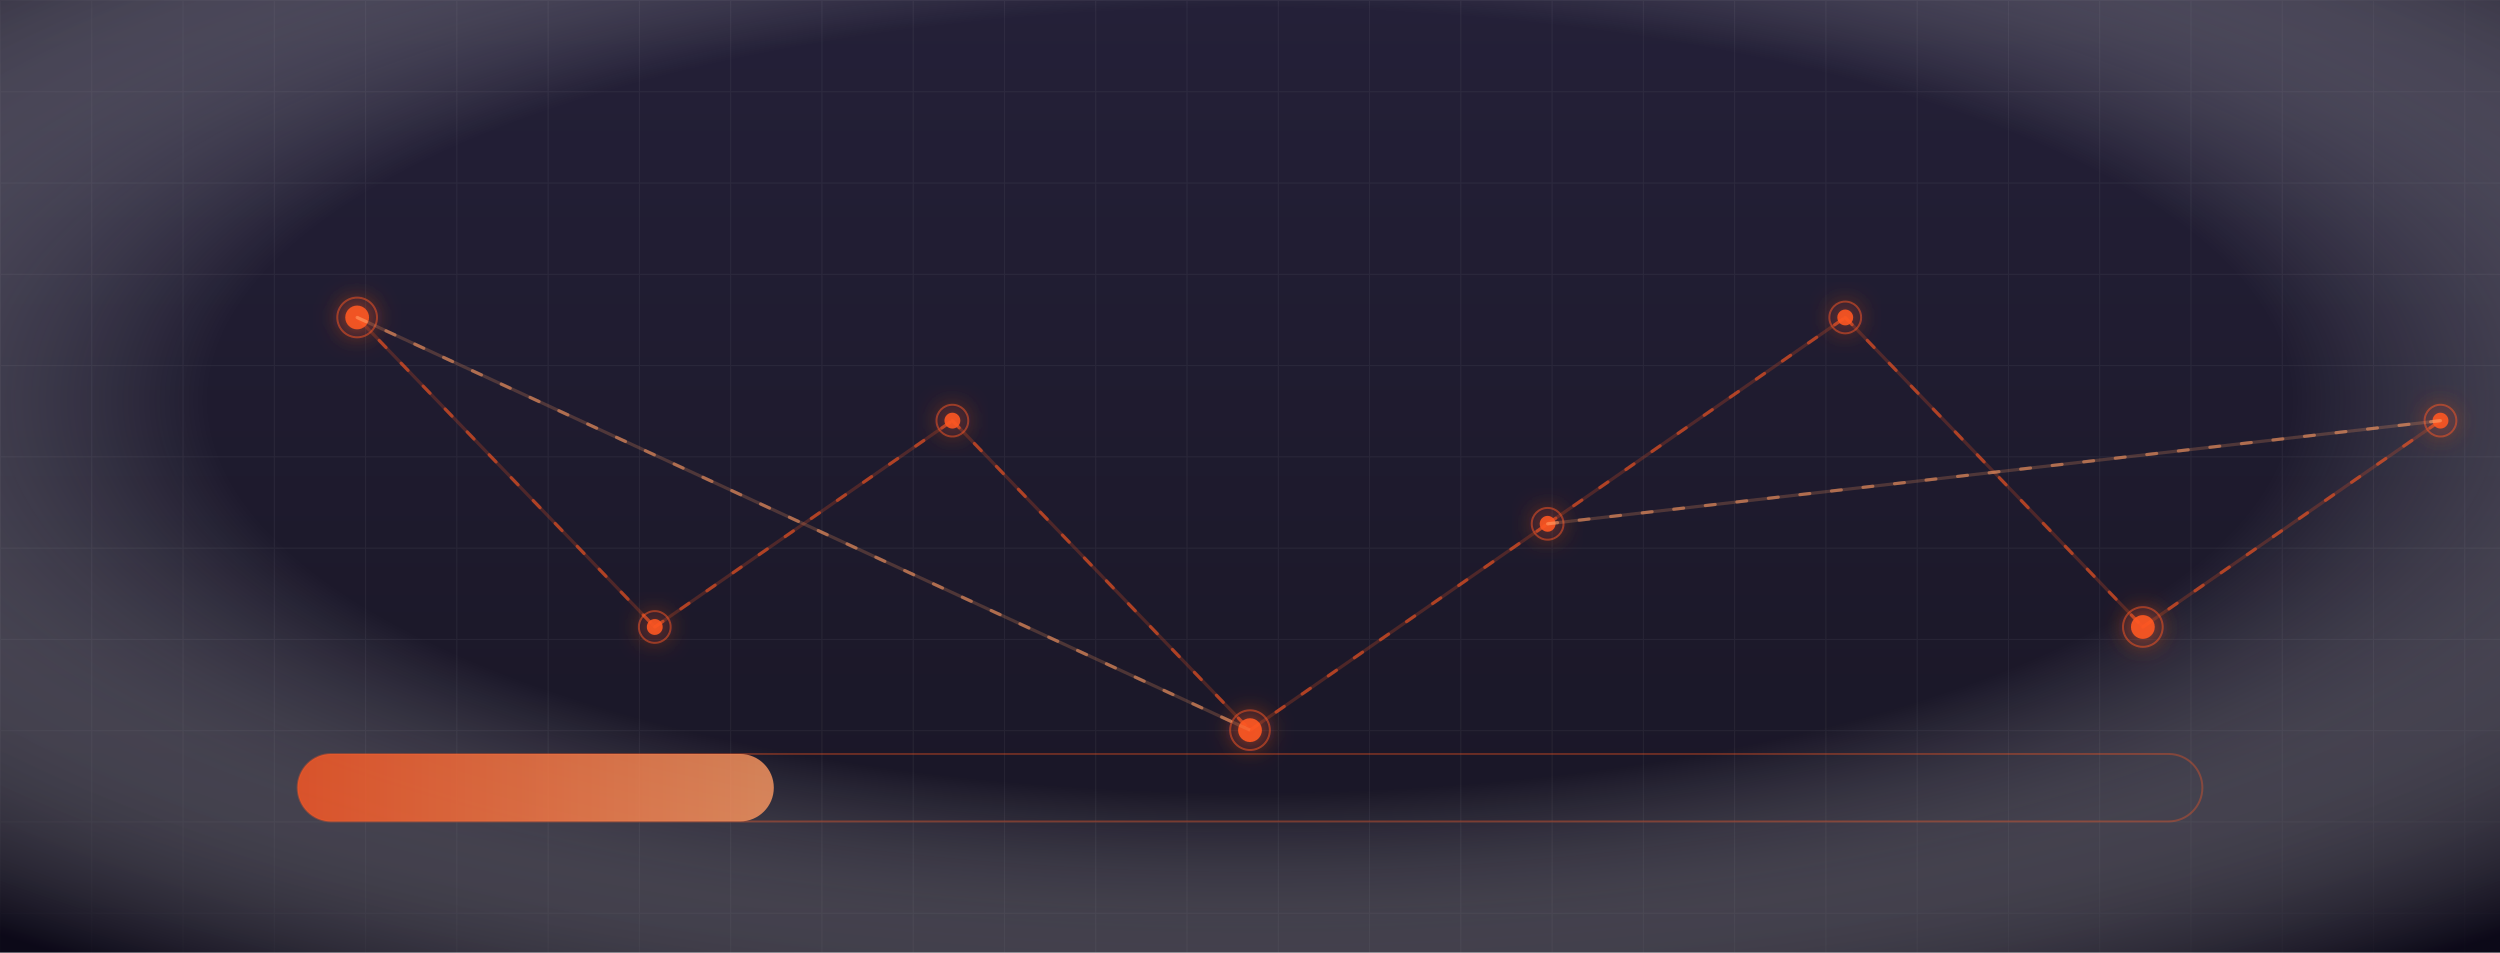
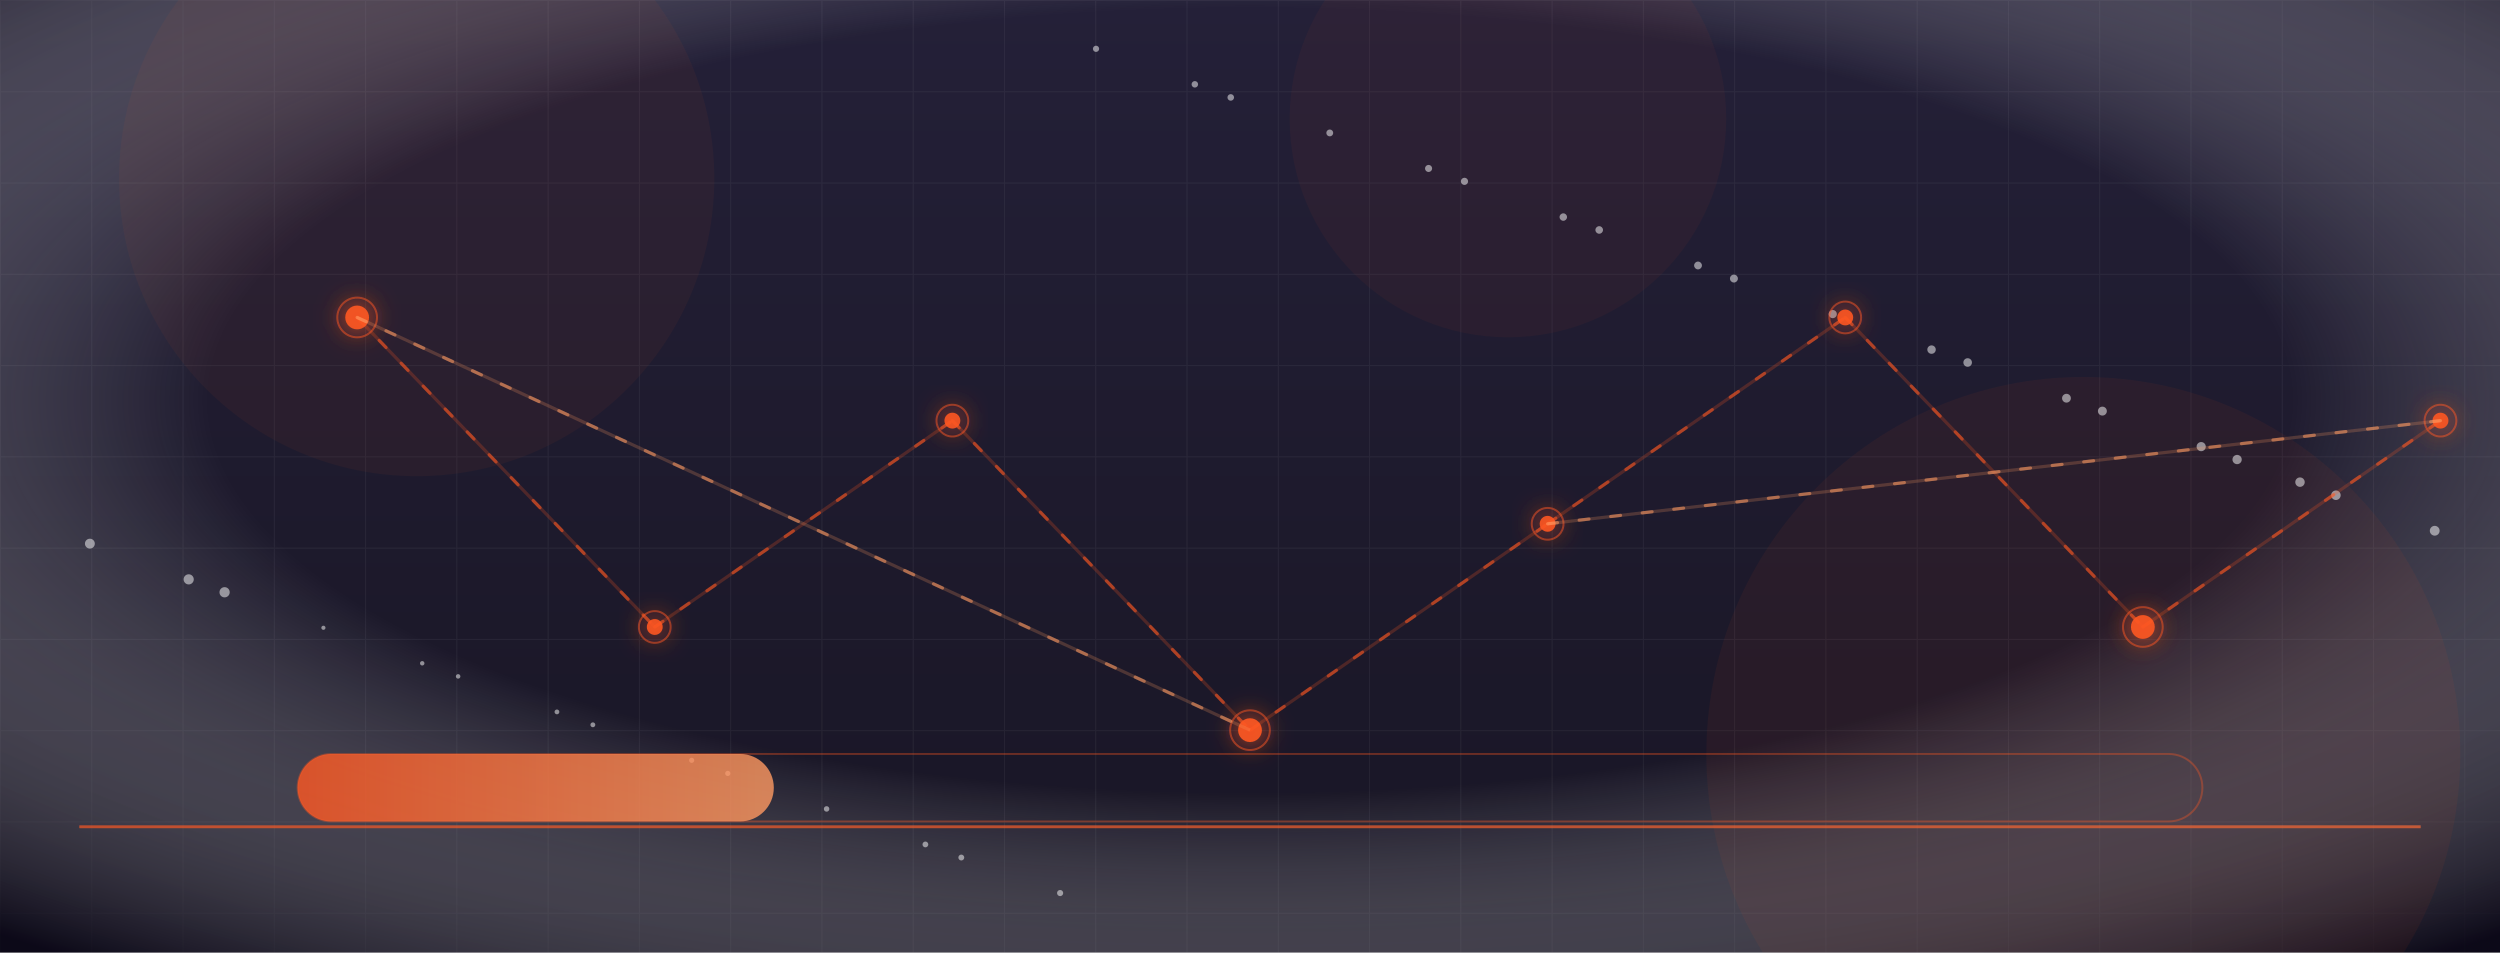
<svg xmlns="http://www.w3.org/2000/svg" viewBox="0 0 1260 480" preserveAspectRatio="xMidYMid slice" width="1260" height="480">
  <defs>
    <linearGradient id="bg" x1="0" y1="0" x2="0" y2="1">
      <stop offset="0" stop-color="#18142D" />
      <stop offset="1" stop-color="#0C0918" />
    </linearGradient>
    <linearGradient id="acc" x1="0" y1="0" x2="1" y2="0">
      <stop offset="0" stop-color="#FE5722" />
      <stop offset="1" stop-color="#FF9A62" />
    </linearGradient>
    <linearGradient id="accv" x1="0" y1="0" x2="0" y2="1">
      <stop offset="0" stop-color="#FE5722" />
      <stop offset="1" stop-color="#FF9A62" />
    </linearGradient>
    <radialGradient id="vig" cx="0.5" cy="0.42" r="0.75">
      <stop offset="0.55" stop-color="#FFFFFF" stop-opacity="0.05" />
      <stop offset="1" stop-color="#0C0918" stop-opacity="0.85" />
    </radialGradient>
    <filter id="glow" x="-60%" y="-60%" width="220%" height="220%">
      <feGaussianBlur stdDeviation="6" result="b" />
      <feMerge>
        <feMergeNode in="b" />
        <feMergeNode in="SourceGraphic" />
      </feMerge>
    </filter>
    <filter id="glow2" x="-80%" y="-80%" width="260%" height="260%">
      <feGaussianBlur stdDeviation="12" result="b" />
      <feMerge>
        <feMergeNode in="b" />
        <feMergeNode in="SourceGraphic" />
      </feMerge>
    </filter>
    <pattern id="grid" width="46" height="46" patternUnits="userSpaceOnUse">
      <path d="M46 0H0V46" fill="none" stroke="#FFFFFF" stroke-opacity="0.05" stroke-width="1" />
    </pattern>
  </defs>
  <rect width="1260" height="480" fill="url(#bg)" />
  <rect width="1260" height="480" fill="url(#grid)" />
  <rect width="1260" height="480" fill="url(#vig)" />
+   <circle cx="210" cy="90" r="150" fill="#FE5722" fill-opacity="0.05" />
+   <circle cx="1050" cy="380" r="190" fill="#FE5722" fill-opacity="0.055" />
+   <circle cx="760" cy="60" r="110" fill="#FE5722" fill-opacity="0.045" />
+   <g>
+     <circle cx="1159.2" cy="243.0" r="2.38" fill="#FFFFFF" fill-opacity="0.5">
+       <animate attributeName="opacity" values="0.5;0.08;0.5" dur="4.4s" begin="0.7s" repeatCount="indefinite" />
+     </circle>
+     <circle cx="212.8" cy="334.3" r="1.12" fill="#FFFFFF" fill-opacity="0.5">
+       <animate attributeName="opacity" values="0.5;0.08;0.5" dur="5.1s" begin="1.3s" repeatCount="indefinite" />
+     </circle>
+     <circle cx="466.4" cy="425.6" r="1.46" fill="#FFFFFF" fill-opacity="0.5">
+       <animate attributeName="opacity" values="0.5;0.08;0.5" dur="2.4s" begin="2.0s" repeatCount="indefinite" />
+     </circle>
+     <circle cx="720.0" cy="84.9" r="1.79" fill="#FFFFFF" fill-opacity="0.5">
+       <animate attributeName="opacity" values="0.5;0.08;0.5" dur="3.1s" begin="2.7s" repeatCount="indefinite" />
+     </circle>
+     <circle cx="973.5" cy="176.2" r="2.13" fill="#FFFFFF" fill-opacity="0.5">
+       <animate attributeName="opacity" values="0.5;0.08;0.5" dur="3.8s" begin="0.2s" repeatCount="indefinite" />
+     </circle>
+     <circle cx="1227.1" cy="267.5" r="2.47" fill="#FFFFFF" fill-opacity="0.5">
+       <animate attributeName="opacity" values="0.5;0.08;0.5" dur="4.6s" begin="0.8s" repeatCount="indefinite" />
+     </circle>
+     <circle cx="280.7" cy="358.8" r="1.21" fill="#FFFFFF" fill-opacity="0.5">
+       <animate attributeName="opacity" values="0.5;0.08;0.5" dur="5.3s" begin="1.5s" repeatCount="indefinite" />
+     </circle>
+     <circle cx="534.3" cy="450.1" r="1.55" fill="#FFFFFF" fill-opacity="0.5">
+       <animate attributeName="opacity" values="0.5;0.08;0.5" dur="2.6s" begin="2.2s" repeatCount="indefinite" />
+     </circle>
+     <circle cx="787.9" cy="109.4" r="1.88" fill="#FFFFFF" fill-opacity="0.5">
+       <animate attributeName="opacity" values="0.5;0.08;0.5" dur="3.3s" begin="2.9s" repeatCount="indefinite" />
+     </circle>
+     <circle cx="1041.5" cy="200.7" r="2.22" fill="#FFFFFF" fill-opacity="0.5">
+       <animate attributeName="opacity" values="0.5;0.08;0.5" dur="4.0s" begin="0.3s" repeatCount="indefinite" />
+     </circle>
+     <circle cx="95.1" cy="292.0" r="2.56" fill="#FFFFFF" fill-opacity="0.5">
+       <animate attributeName="opacity" values="0.5;0.08;0.5" dur="4.8s" begin="1.0s" repeatCount="indefinite" />
+     </circle>
+     <circle cx="348.6" cy="383.2" r="1.3" fill="#FFFFFF" fill-opacity="0.5">
+       <animate attributeName="opacity" values="0.5;0.08;0.5" dur="5.5s" begin="1.7s" repeatCount="indefinite" />
+     </circle>
+     <circle cx="602.2" cy="42.5" r="1.64" fill="#FFFFFF" fill-opacity="0.5">
+       <animate attributeName="opacity" values="0.5;0.08;0.5" dur="2.8s" begin="2.4s" repeatCount="indefinite" />
+     </circle>
+     <circle cx="855.8" cy="133.8" r="1.97" fill="#FFFFFF" fill-opacity="0.5">
+       <animate attributeName="opacity" values="0.5;0.08;0.5" dur="3.5s" begin="3.0s" repeatCount="indefinite" />
+     </circle>
+     <circle cx="1109.4" cy="225.1" r="2.31" fill="#FFFFFF" fill-opacity="0.5">
+       <animate attributeName="opacity" values="0.5;0.08;0.5" dur="4.2s" begin="0.5s" repeatCount="indefinite" />
+     </circle>
+     <circle cx="163.0" cy="316.4" r="1.05" fill="#FFFFFF" fill-opacity="0.5">
+       <animate attributeName="opacity" values="0.5;0.08;0.5" dur="5.0s" begin="1.2s" repeatCount="indefinite" />
+     </circle>
+     <circle cx="416.6" cy="407.7" r="1.39" fill="#FFFFFF" fill-opacity="0.5">
+       <animate attributeName="opacity" values="0.5;0.08;0.5" dur="2.3s" begin="1.9s" repeatCount="indefinite" />
+     </circle>
+     <circle cx="670.2" cy="67.0" r="1.73" fill="#FFFFFF" fill-opacity="0.5">
+       <animate attributeName="opacity" values="0.5;0.08;0.5" dur="3.0s" begin="2.6s" repeatCount="indefinite" />
+     </circle>
+     <circle cx="923.7" cy="158.3" r="2.06" fill="#FFFFFF" fill-opacity="0.5">
+       <animate attributeName="opacity" values="0.5;0.08;0.5" dur="3.7s" begin="0.0s" repeatCount="indefinite" />
+     </circle>
+     <circle cx="1177.3" cy="249.6" r="2.4" fill="#FFFFFF" fill-opacity="0.5">
+       <animate attributeName="opacity" values="0.5;0.08;0.5" dur="4.4s" begin="0.7s" repeatCount="indefinite" />
+     </circle>
+     <circle cx="230.9" cy="340.9" r="1.14" fill="#FFFFFF" fill-opacity="0.5">
+       <animate attributeName="opacity" values="0.5;0.08;0.5" dur="5.1s" begin="1.4s" repeatCount="indefinite" />
+     </circle>
+     <circle cx="484.5" cy="432.2" r="1.48" fill="#FFFFFF" fill-opacity="0.5">
+       <animate attributeName="opacity" values="0.5;0.08;0.5" dur="2.5s" begin="2.1s" repeatCount="indefinite" />
+     </circle>
+     <circle cx="738.1" cy="91.4" r="1.82" fill="#FFFFFF" fill-opacity="0.5">
+       <animate attributeName="opacity" values="0.5;0.08;0.5" dur="3.2s" begin="2.7s" repeatCount="indefinite" />
+     </circle>
+     <circle cx="991.7" cy="182.7" r="2.16" fill="#FFFFFF" fill-opacity="0.5">
+       <animate attributeName="opacity" values="0.5;0.08;0.5" dur="3.9s" begin="0.2s" repeatCount="indefinite" />
+     </circle>
+     <circle cx="45.3" cy="274.0" r="2.49" fill="#FFFFFF" fill-opacity="0.5">
+       <animate attributeName="opacity" values="0.5;0.08;0.5" dur="4.6s" begin="0.9s" repeatCount="indefinite" />
+     </circle>
+     <circle cx="298.8" cy="365.3" r="1.23" fill="#FFFFFF" fill-opacity="0.5">
+       <animate attributeName="opacity" values="0.5;0.08;0.5" dur="5.3s" begin="1.6s" repeatCount="indefinite" />
+     </circle>
+     <circle cx="552.4" cy="24.6" r="1.57" fill="#FFFFFF" fill-opacity="0.5">
+       <animate attributeName="opacity" values="0.5;0.08;0.5" dur="2.7s" begin="2.2s" repeatCount="indefinite" />
+     </circle>
+     <circle cx="806.0" cy="115.9" r="1.91" fill="#FFFFFF" fill-opacity="0.5">
+       <animate attributeName="opacity" values="0.5;0.08;0.5" dur="3.4s" begin="2.9s" repeatCount="indefinite" />
+     </circle>
+     <circle cx="1059.6" cy="207.2" r="2.25" fill="#FFFFFF" fill-opacity="0.5">
+       <animate attributeName="opacity" values="0.5;0.08;0.5" dur="4.1s" begin="0.4s" repeatCount="indefinite" />
+     </circle>
+     <circle cx="113.2" cy="298.5" r="2.58" fill="#FFFFFF" fill-opacity="0.5">
+       <animate attributeName="opacity" values="0.5;0.08;0.5" dur="4.8s" begin="1.1s" repeatCount="indefinite" />
+     </circle>
+     <circle cx="366.8" cy="389.8" r="1.32" fill="#FFFFFF" fill-opacity="0.5">
+       <animate attributeName="opacity" values="0.5;0.08;0.5" dur="5.5s" begin="1.7s" repeatCount="indefinite" />
+     </circle>
+     <circle cx="620.3" cy="49.1" r="1.66" fill="#FFFFFF" fill-opacity="0.5">
+       <animate attributeName="opacity" values="0.5;0.08;0.5" dur="2.8s" begin="2.4s" repeatCount="indefinite" />
+     </circle>
+     <circle cx="873.9" cy="140.4" r="2.0" fill="#FFFFFF" fill-opacity="0.5">
+       <animate attributeName="opacity" values="0.5;0.08;0.5" dur="3.6s" begin="3.1s" repeatCount="indefinite" />
+     </circle>
+     <circle cx="1127.5" cy="231.6" r="2.34" fill="#FFFFFF" fill-opacity="0.5">
+       <animate attributeName="opacity" values="0.5;0.08;0.5" dur="4.3s" begin="0.6s" repeatCount="indefinite" />
+     </circle>
+   </g>
+   <rect x="40" y="416" width="1180" height="1.4" fill="url(#acc)" opacity="0.35" />
+   <rect x="40" y="416" width="1180" height="1.4" fill="#FE5722" opacity="0.5">
+     <animate attributeName="width" values="0;1180;0" dur="9s" repeatCount="indefinite" />
+   </rect>
+   <rect x="-140" y="0" width="140" height="480" fill="url(#acc)" opacity="0.05">
+     <animate attributeName="x" values="-140;1280" dur="11s" repeatCount="indefinite" />
+   </rect>
  <line x1="180" y1="160" x2="330" y2="316" stroke="#FE5722" stroke-opacity="0.22" stroke-width="1.6" />
  <line x1="180" y1="160" x2="330" y2="316" stroke="#FE5722" stroke-opacity="0.55" stroke-width="1.6" stroke-dasharray="5 11" stroke-linecap="round">
    <animate attributeName="stroke-dashoffset" from="0" to="-32" dur="2.6s" begin="0.0s" repeatCount="indefinite" />
  </line>
  <line x1="330" y1="316" x2="480" y2="212" stroke="#FE5722" stroke-opacity="0.22" stroke-width="1.6" />
  <line x1="330" y1="316" x2="480" y2="212" stroke="#FE5722" stroke-opacity="0.55" stroke-width="1.6" stroke-dasharray="5 11" stroke-linecap="round">
    <animate attributeName="stroke-dashoffset" from="0" to="-32" dur="3.0s" begin="0.3s" repeatCount="indefinite" />
  </line>
  <line x1="480" y1="212" x2="630" y2="368" stroke="#FE5722" stroke-opacity="0.22" stroke-width="1.6" />
  <line x1="480" y1="212" x2="630" y2="368" stroke="#FE5722" stroke-opacity="0.55" stroke-width="1.6" stroke-dasharray="5 11" stroke-linecap="round">
    <animate attributeName="stroke-dashoffset" from="0" to="-32" dur="3.3s" begin="0.6s" repeatCount="indefinite" />
  </line>
  <line x1="630" y1="368" x2="780" y2="264" stroke="#FE5722" stroke-opacity="0.22" stroke-width="1.6" />
  <line x1="630" y1="368" x2="780" y2="264" stroke="#FE5722" stroke-opacity="0.55" stroke-width="1.6" stroke-dasharray="5 11" stroke-linecap="round">
    <animate attributeName="stroke-dashoffset" from="0" to="-32" dur="3.6s" begin="0.9s" repeatCount="indefinite" />
  </line>
  <line x1="780" y1="264" x2="930" y2="160" stroke="#FE5722" stroke-opacity="0.22" stroke-width="1.6" />
  <line x1="780" y1="264" x2="930" y2="160" stroke="#FE5722" stroke-opacity="0.55" stroke-width="1.6" stroke-dasharray="5 11" stroke-linecap="round">
    <animate attributeName="stroke-dashoffset" from="0" to="-32" dur="4.0s" begin="1.2s" repeatCount="indefinite" />
  </line>
  <line x1="930" y1="160" x2="1080" y2="316" stroke="#FE5722" stroke-opacity="0.22" stroke-width="1.6" />
  <line x1="930" y1="160" x2="1080" y2="316" stroke="#FE5722" stroke-opacity="0.55" stroke-width="1.6" stroke-dasharray="5 11" stroke-linecap="round">
    <animate attributeName="stroke-dashoffset" from="0" to="-32" dur="4.3s" begin="1.5s" repeatCount="indefinite" />
  </line>
  <line x1="1080" y1="316" x2="1230" y2="212" stroke="#FE5722" stroke-opacity="0.22" stroke-width="1.6" />
  <line x1="1080" y1="316" x2="1230" y2="212" stroke="#FE5722" stroke-opacity="0.55" stroke-width="1.6" stroke-dasharray="5 11" stroke-linecap="round">
    <animate attributeName="stroke-dashoffset" from="0" to="-32" dur="4.7s" begin="1.8s" repeatCount="indefinite" />
  </line>
  <g filter="url(#glow)">
    <circle cx="180" cy="160" r="6" fill="#FE5722" opacity="0.9">
      <animate attributeName="opacity" values="0.9;0.25;0.9" dur="2.2s" begin="0.0s" repeatCount="indefinite" />
    </circle>
    <circle cx="180" cy="160" r="10" fill="none" stroke="#FE5722" stroke-opacity="0.5">
      <animate attributeName="r" values="6;20" dur="2.2s" begin="0.0s" repeatCount="indefinite" />
      <animate attributeName="stroke-opacity" values="0.5;0;0.5" dur="2.2s" begin="0.0s" repeatCount="indefinite" />
    </circle>
  </g>
  <g filter="url(#glow)">
    <circle cx="330" cy="316" r="4" fill="#FE5722" opacity="0.9">
      <animate attributeName="opacity" values="0.9;0.25;0.9" dur="2.6s" begin="0.2s" repeatCount="indefinite" />
    </circle>
    <circle cx="330" cy="316" r="8" fill="none" stroke="#FE5722" stroke-opacity="0.5">
      <animate attributeName="r" values="4;18" dur="2.6s" begin="0.2s" repeatCount="indefinite" />
      <animate attributeName="stroke-opacity" values="0.5;0;0.5" dur="2.6s" begin="0.2s" repeatCount="indefinite" />
    </circle>
  </g>
  <g filter="url(#glow)">
    <circle cx="480" cy="212" r="4" fill="#FE5722" opacity="0.9">
      <animate attributeName="opacity" values="0.9;0.25;0.9" dur="3.0s" begin="0.5s" repeatCount="indefinite" />
    </circle>
    <circle cx="480" cy="212" r="8" fill="none" stroke="#FE5722" stroke-opacity="0.5">
      <animate attributeName="r" values="4;18" dur="3.0s" begin="0.5s" repeatCount="indefinite" />
      <animate attributeName="stroke-opacity" values="0.5;0;0.5" dur="3.0s" begin="0.5s" repeatCount="indefinite" />
    </circle>
  </g>
  <g filter="url(#glow)">
    <circle cx="630" cy="368" r="6" fill="#FE5722" opacity="0.9">
      <animate attributeName="opacity" values="0.9;0.25;0.9" dur="3.4s" begin="0.8s" repeatCount="indefinite" />
    </circle>
    <circle cx="630" cy="368" r="10" fill="none" stroke="#FE5722" stroke-opacity="0.5">
      <animate attributeName="r" values="6;20" dur="3.4s" begin="0.8s" repeatCount="indefinite" />
      <animate attributeName="stroke-opacity" values="0.5;0;0.5" dur="3.4s" begin="0.8s" repeatCount="indefinite" />
    </circle>
  </g>
  <g filter="url(#glow)">
    <circle cx="780" cy="264" r="4" fill="#FE5722" opacity="0.9">
      <animate attributeName="opacity" values="0.9;0.25;0.9" dur="2.2s" begin="1.0s" repeatCount="indefinite" />
    </circle>
    <circle cx="780" cy="264" r="8" fill="none" stroke="#FE5722" stroke-opacity="0.5">
      <animate attributeName="r" values="4;18" dur="2.2s" begin="1.0s" repeatCount="indefinite" />
      <animate attributeName="stroke-opacity" values="0.5;0;0.5" dur="2.2s" begin="1.0s" repeatCount="indefinite" />
    </circle>
  </g>
  <g filter="url(#glow)">
    <circle cx="930" cy="160" r="4" fill="#FE5722" opacity="0.9">
      <animate attributeName="opacity" values="0.9;0.25;0.9" dur="2.6s" begin="1.2s" repeatCount="indefinite" />
    </circle>
    <circle cx="930" cy="160" r="8" fill="none" stroke="#FE5722" stroke-opacity="0.5">
      <animate attributeName="r" values="4;18" dur="2.6s" begin="1.2s" repeatCount="indefinite" />
      <animate attributeName="stroke-opacity" values="0.5;0;0.5" dur="2.6s" begin="1.2s" repeatCount="indefinite" />
    </circle>
  </g>
  <g filter="url(#glow)">
    <circle cx="1080" cy="316" r="6" fill="#FE5722" opacity="0.9">
      <animate attributeName="opacity" values="0.9;0.25;0.9" dur="3.0s" begin="1.5s" repeatCount="indefinite" />
    </circle>
    <circle cx="1080" cy="316" r="10" fill="none" stroke="#FE5722" stroke-opacity="0.5">
      <animate attributeName="r" values="6;20" dur="3.0s" begin="1.5s" repeatCount="indefinite" />
      <animate attributeName="stroke-opacity" values="0.5;0;0.5" dur="3.0s" begin="1.5s" repeatCount="indefinite" />
    </circle>
  </g>
  <g filter="url(#glow)">
    <circle cx="1230" cy="212" r="4" fill="#FE5722" opacity="0.9">
      <animate attributeName="opacity" values="0.9;0.25;0.9" dur="3.4s" begin="1.8s" repeatCount="indefinite" />
    </circle>
    <circle cx="1230" cy="212" r="8" fill="none" stroke="#FE5722" stroke-opacity="0.5">
      <animate attributeName="r" values="4;18" dur="3.4s" begin="1.8s" repeatCount="indefinite" />
      <animate attributeName="stroke-opacity" values="0.5;0;0.5" dur="3.4s" begin="1.8s" repeatCount="indefinite" />
    </circle>
  </g>
  <line x1="180" y1="160" x2="630" y2="368" stroke="#FF9A62" stroke-opacity="0.22" stroke-width="1.6" />
  <line x1="180" y1="160" x2="630" y2="368" stroke="#FF9A62" stroke-opacity="0.55" stroke-width="1.6" stroke-dasharray="5 11" stroke-linecap="round">
    <animate attributeName="stroke-dashoffset" from="0" to="-32" dur="4s" begin="0s" repeatCount="indefinite" />
  </line>
  <line x1="780" y1="264" x2="1230" y2="212" stroke="#FF9A62" stroke-opacity="0.22" stroke-width="1.6" />
  <line x1="780" y1="264" x2="1230" y2="212" stroke="#FF9A62" stroke-opacity="0.55" stroke-width="1.6" stroke-dasharray="5 11" stroke-linecap="round">
    <animate attributeName="stroke-dashoffset" from="0" to="-32" dur="4.6s" begin="0s" repeatCount="indefinite" />
  </line>
  <rect x="150" y="380" width="960" height="34" rx="17" fill="none" stroke="#FE5722" stroke-opacity="0.35" />
  <rect x="150" y="380" width="240" height="34" rx="17" fill="url(#acc)" opacity="0.8">
    <animate attributeName="x" values="150;870;150" dur="7s" repeatCount="indefinite" />
  </rect>
</svg>
